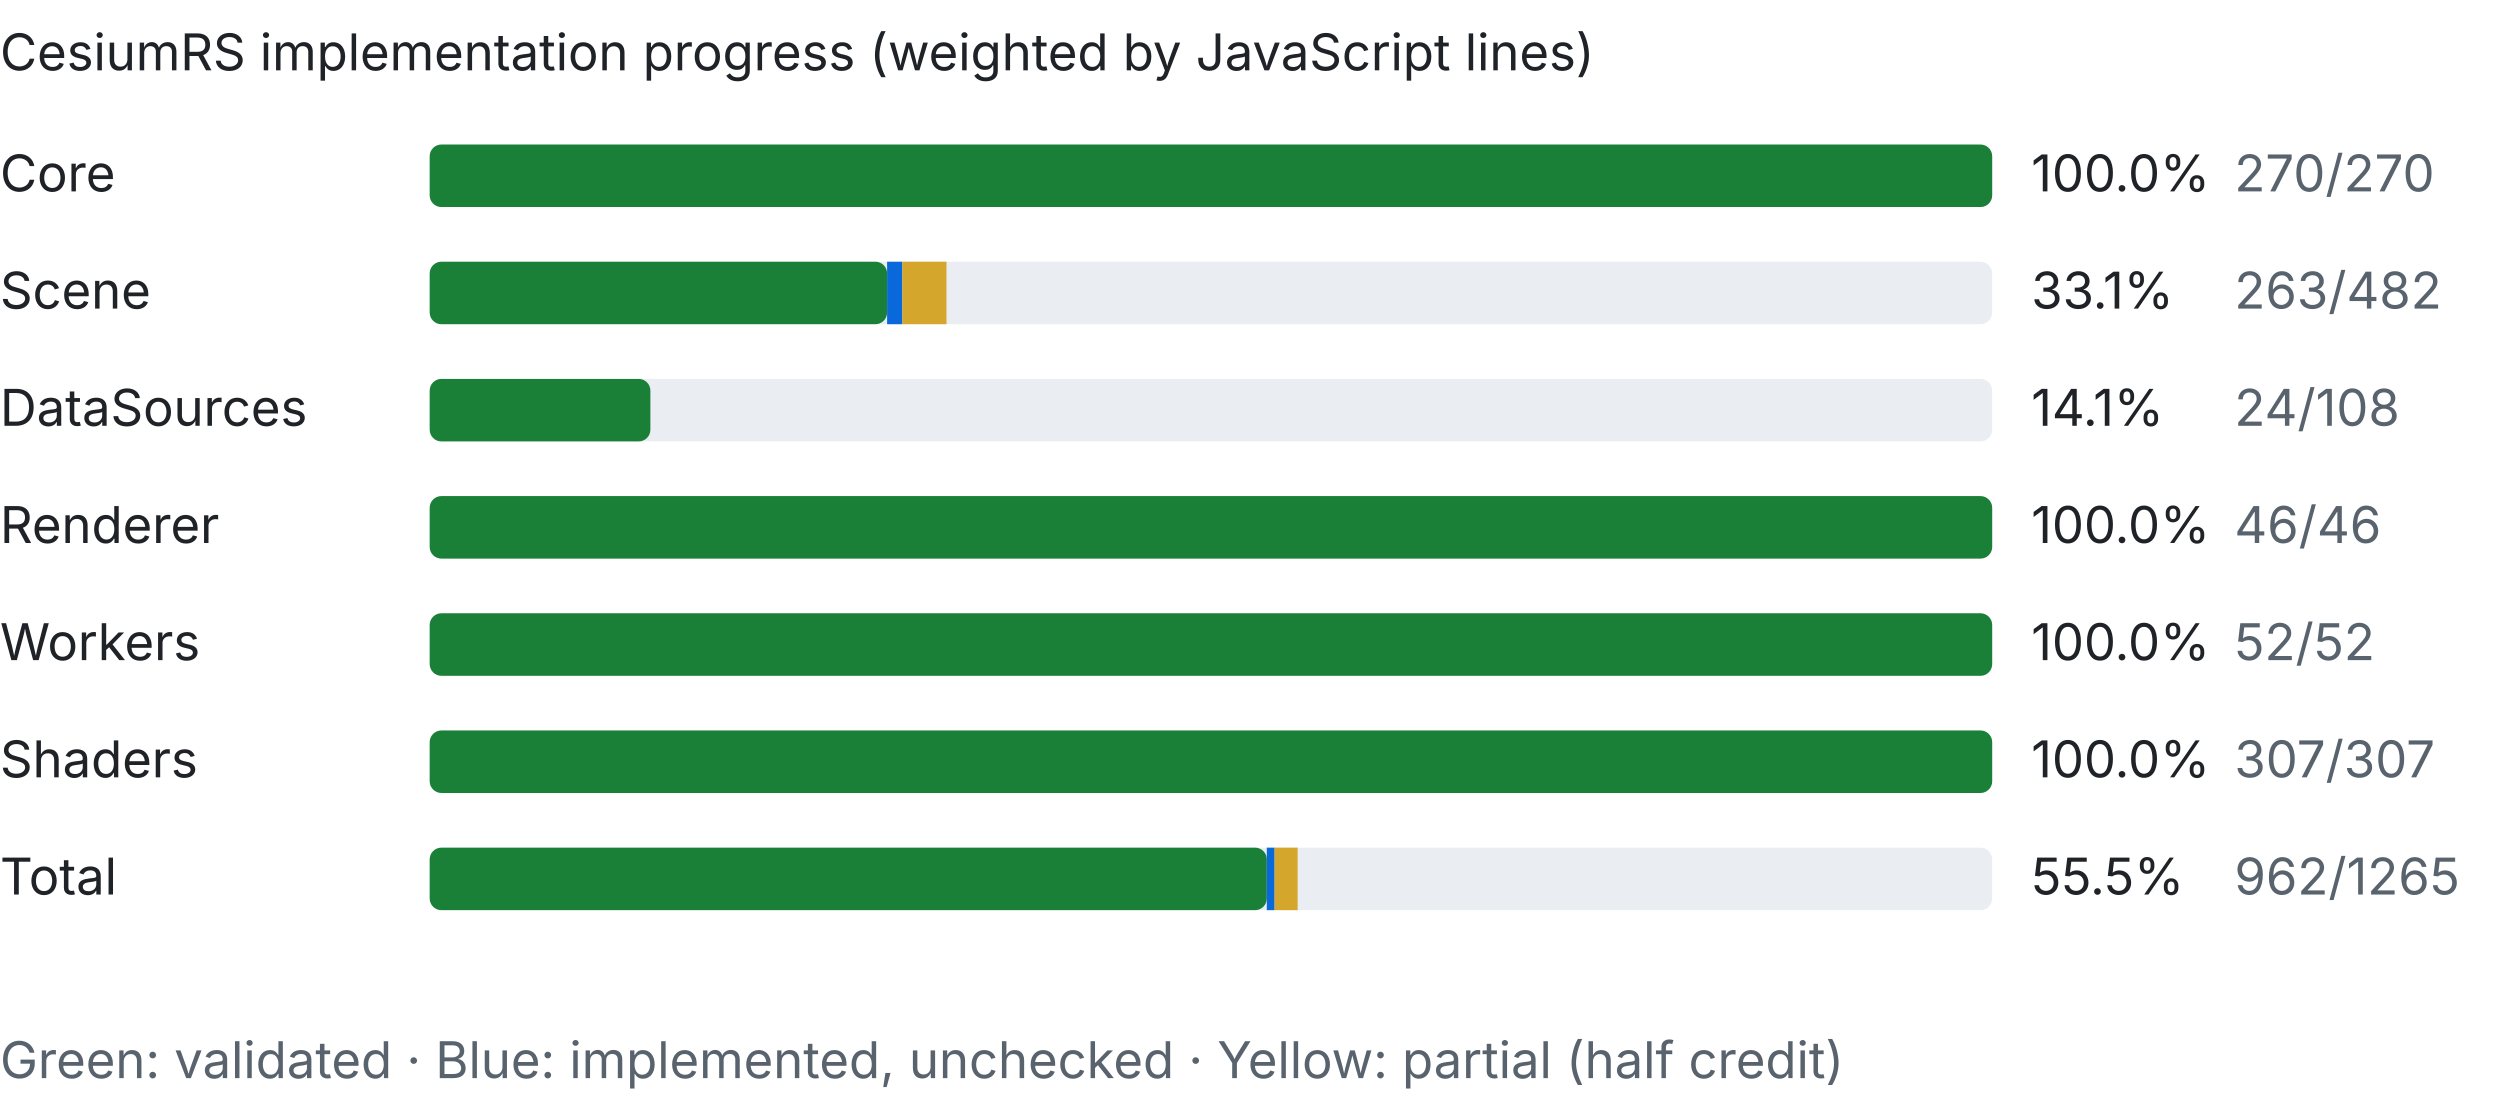
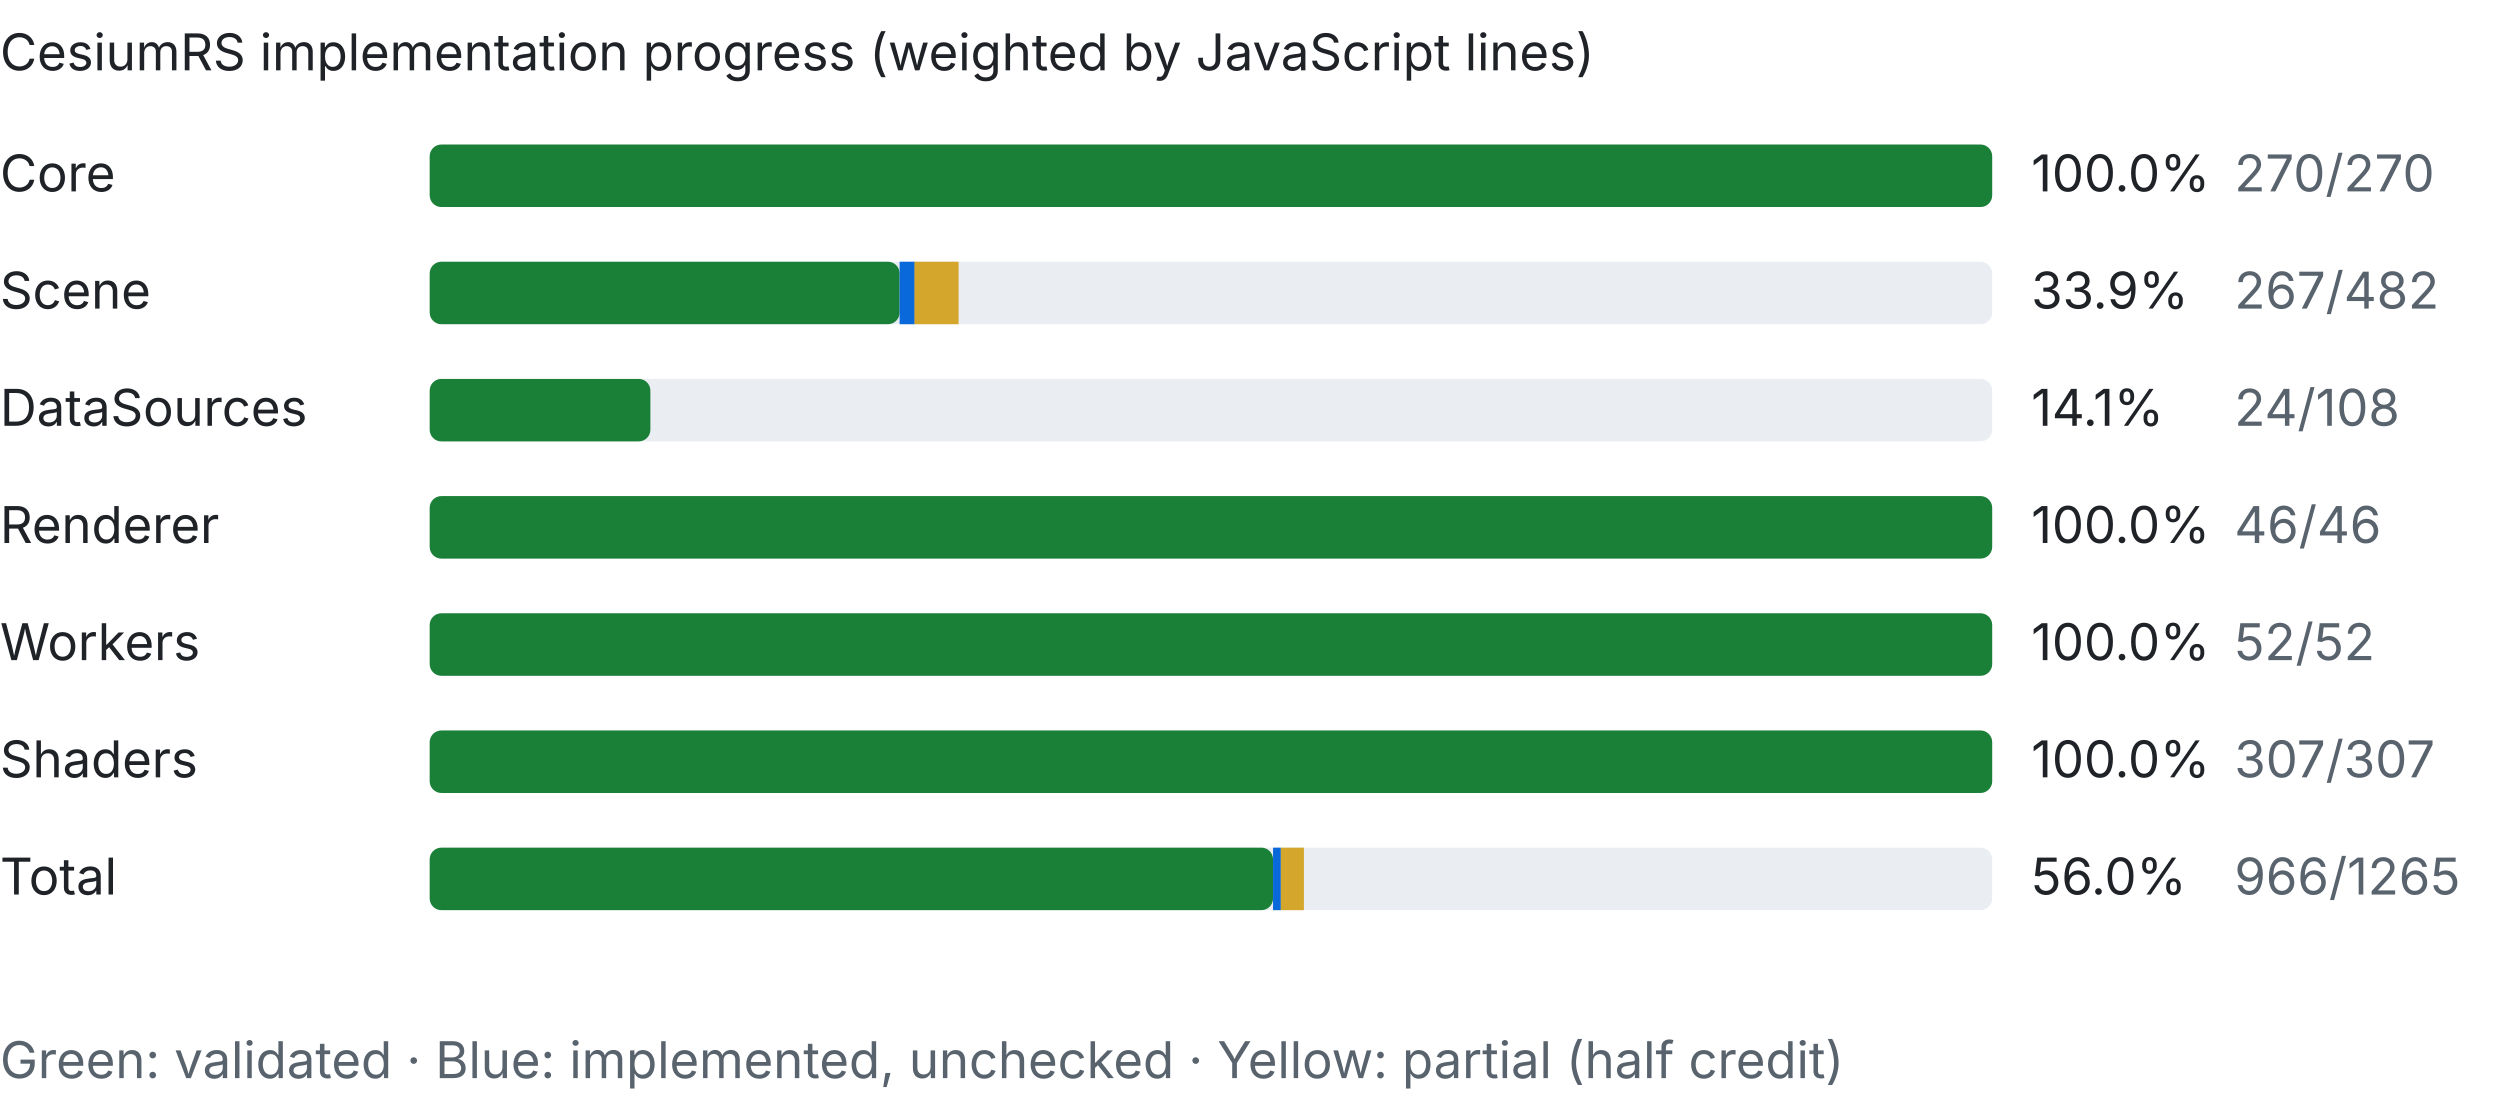
<svg xmlns="http://www.w3.org/2000/svg" width="640" height="281" viewBox="0 0 640 281">
  <style>text{font:13px system-ui,-apple-system,Segoe UI,sans-serif;fill:#1f2328}.dim{fill:#59636e}.bg{fill:#eaeef2}.done{fill:#1a7f37}.part{fill:#d4a72c}.unchecked{fill:#0969da}@media (prefers-color-scheme:dark){text{fill:#e6edf3}.dim{fill:#9198a1}.bg{fill:#30363d}.done{fill:#3fb950}}</style>
  <text x="0" y="18" font-weight="600">CesiumRS implementation progress (weighted by JavaScript lines)</text>
  <text x="0" y="49">Core</text>
  <rect class="bg" x="110" y="37" width="400" height="16" rx="3" />
  <rect class="done" x="110" y="37" width="400.0" height="16" rx="3" />
  <text x="520" y="49">100.0%</text>
  <text class="dim" x="572" y="49">270/270</text>
  <text x="0" y="79">Scene</text>
  <rect class="bg" x="110" y="67" width="400" height="16" rx="3" />
-   <rect class="done" x="110" y="67" width="117.1" height="16" rx="3" />
-   <rect class="unchecked" x="227.1" y="67" width="3.9" height="16" />
-   <rect class="part" x="231.0" y="67" width="11.3" height="16" />
-   <text x="520" y="79">33.1%</text>
-   <text class="dim" x="572" y="79">263/482</text>
+   <rect class="done" x="110" y="67" width="120.3" height="16" rx="3" />
+   <rect class="unchecked" x="230.3" y="67" width="3.9" height="16" />
+   <rect class="part" x="234.1" y="67" width="11.3" height="16" />
+   <text x="520" y="79">33.9%</text>
+   <text class="dim" x="572" y="79">267/482</text>
  <text x="0" y="109">DataSources</text>
  <rect class="bg" x="110" y="97" width="400" height="16" rx="3" />
  <rect class="done" x="110" y="97" width="56.5" height="16" rx="3" />
  <text x="520" y="109">14.1%</text>
  <text class="dim" x="572" y="109">24/108</text>
  <text x="0" y="139">Renderer</text>
  <rect class="bg" x="110" y="127" width="400" height="16" rx="3" />
  <rect class="done" x="110" y="127" width="400.0" height="16" rx="3" />
  <text x="520" y="139">100.0%</text>
  <text class="dim" x="572" y="139">46/46</text>
  <text x="0" y="169">Workers</text>
  <rect class="bg" x="110" y="157" width="400" height="16" rx="3" />
  <rect class="done" x="110" y="157" width="400.0" height="16" rx="3" />
  <text x="520" y="169">100.0%</text>
  <text class="dim" x="572" y="169">52/52</text>
  <text x="0" y="199">Shaders</text>
  <rect class="bg" x="110" y="187" width="400" height="16" rx="3" />
  <rect class="done" x="110" y="187" width="400.0" height="16" rx="3" />
  <text x="520" y="199">100.0%</text>
  <text class="dim" x="572" y="199">307/307</text>
  <text x="0" y="229" font-weight="600">Total</text>
  <rect class="bg" x="110" y="217" width="400" height="16" rx="3" />
-   <rect class="done" x="110" y="217" width="214.3" height="16" rx="3" />
-   <rect class="unchecked" x="324.3" y="217" width="2.0" height="16" />
-   <rect class="part" x="326.3" y="217" width="5.9" height="16" />
-   <text x="520" y="229" font-weight="600">55.5%</text>
-   <text class="dim" x="572" y="229">962/1265</text>
+   <rect class="done" x="110" y="217" width="215.9" height="16" rx="3" />
+   <rect class="unchecked" x="325.9" y="217" width="2.0" height="16" />
+   <rect class="part" x="327.9" y="217" width="5.9" height="16" />
+   <text x="520" y="229" font-weight="600">56.0%</text>
+   <text class="dim" x="572" y="229">966/1265</text>
  <text class="dim" x="0" y="276">Green: validated · Blue: implemented, unchecked · Yellow: partial (half credit)</text>
</svg>
